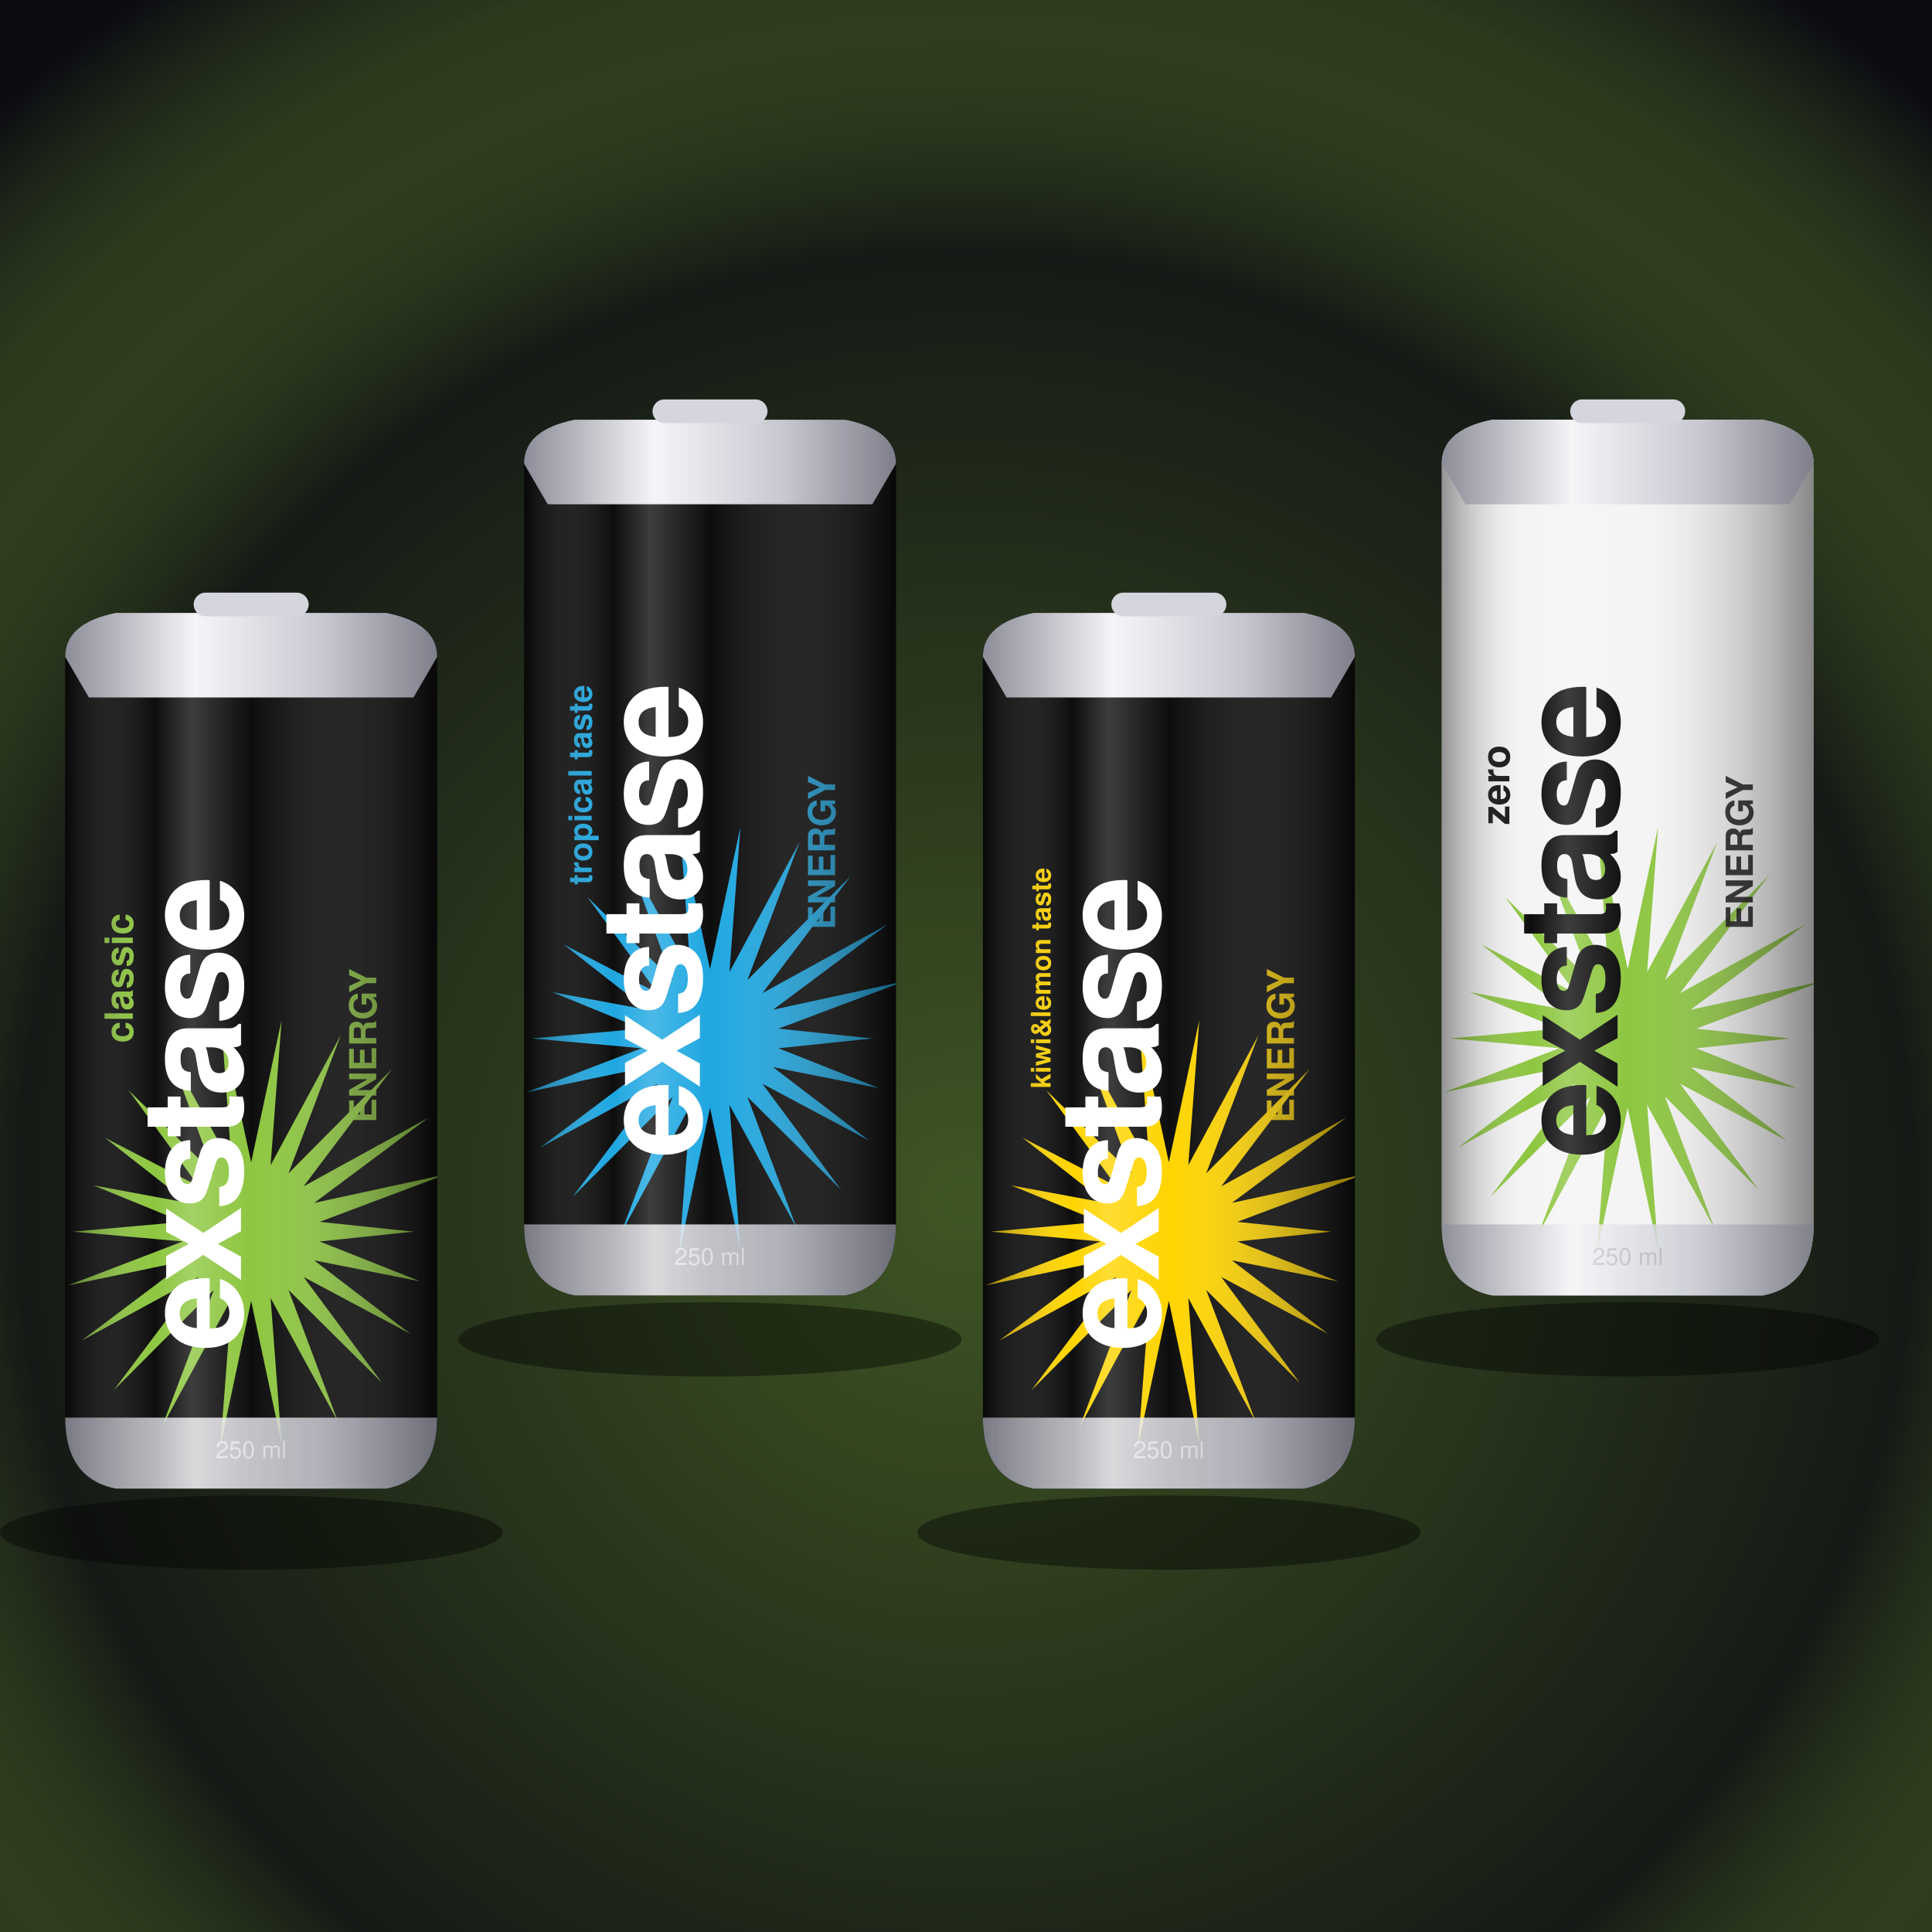
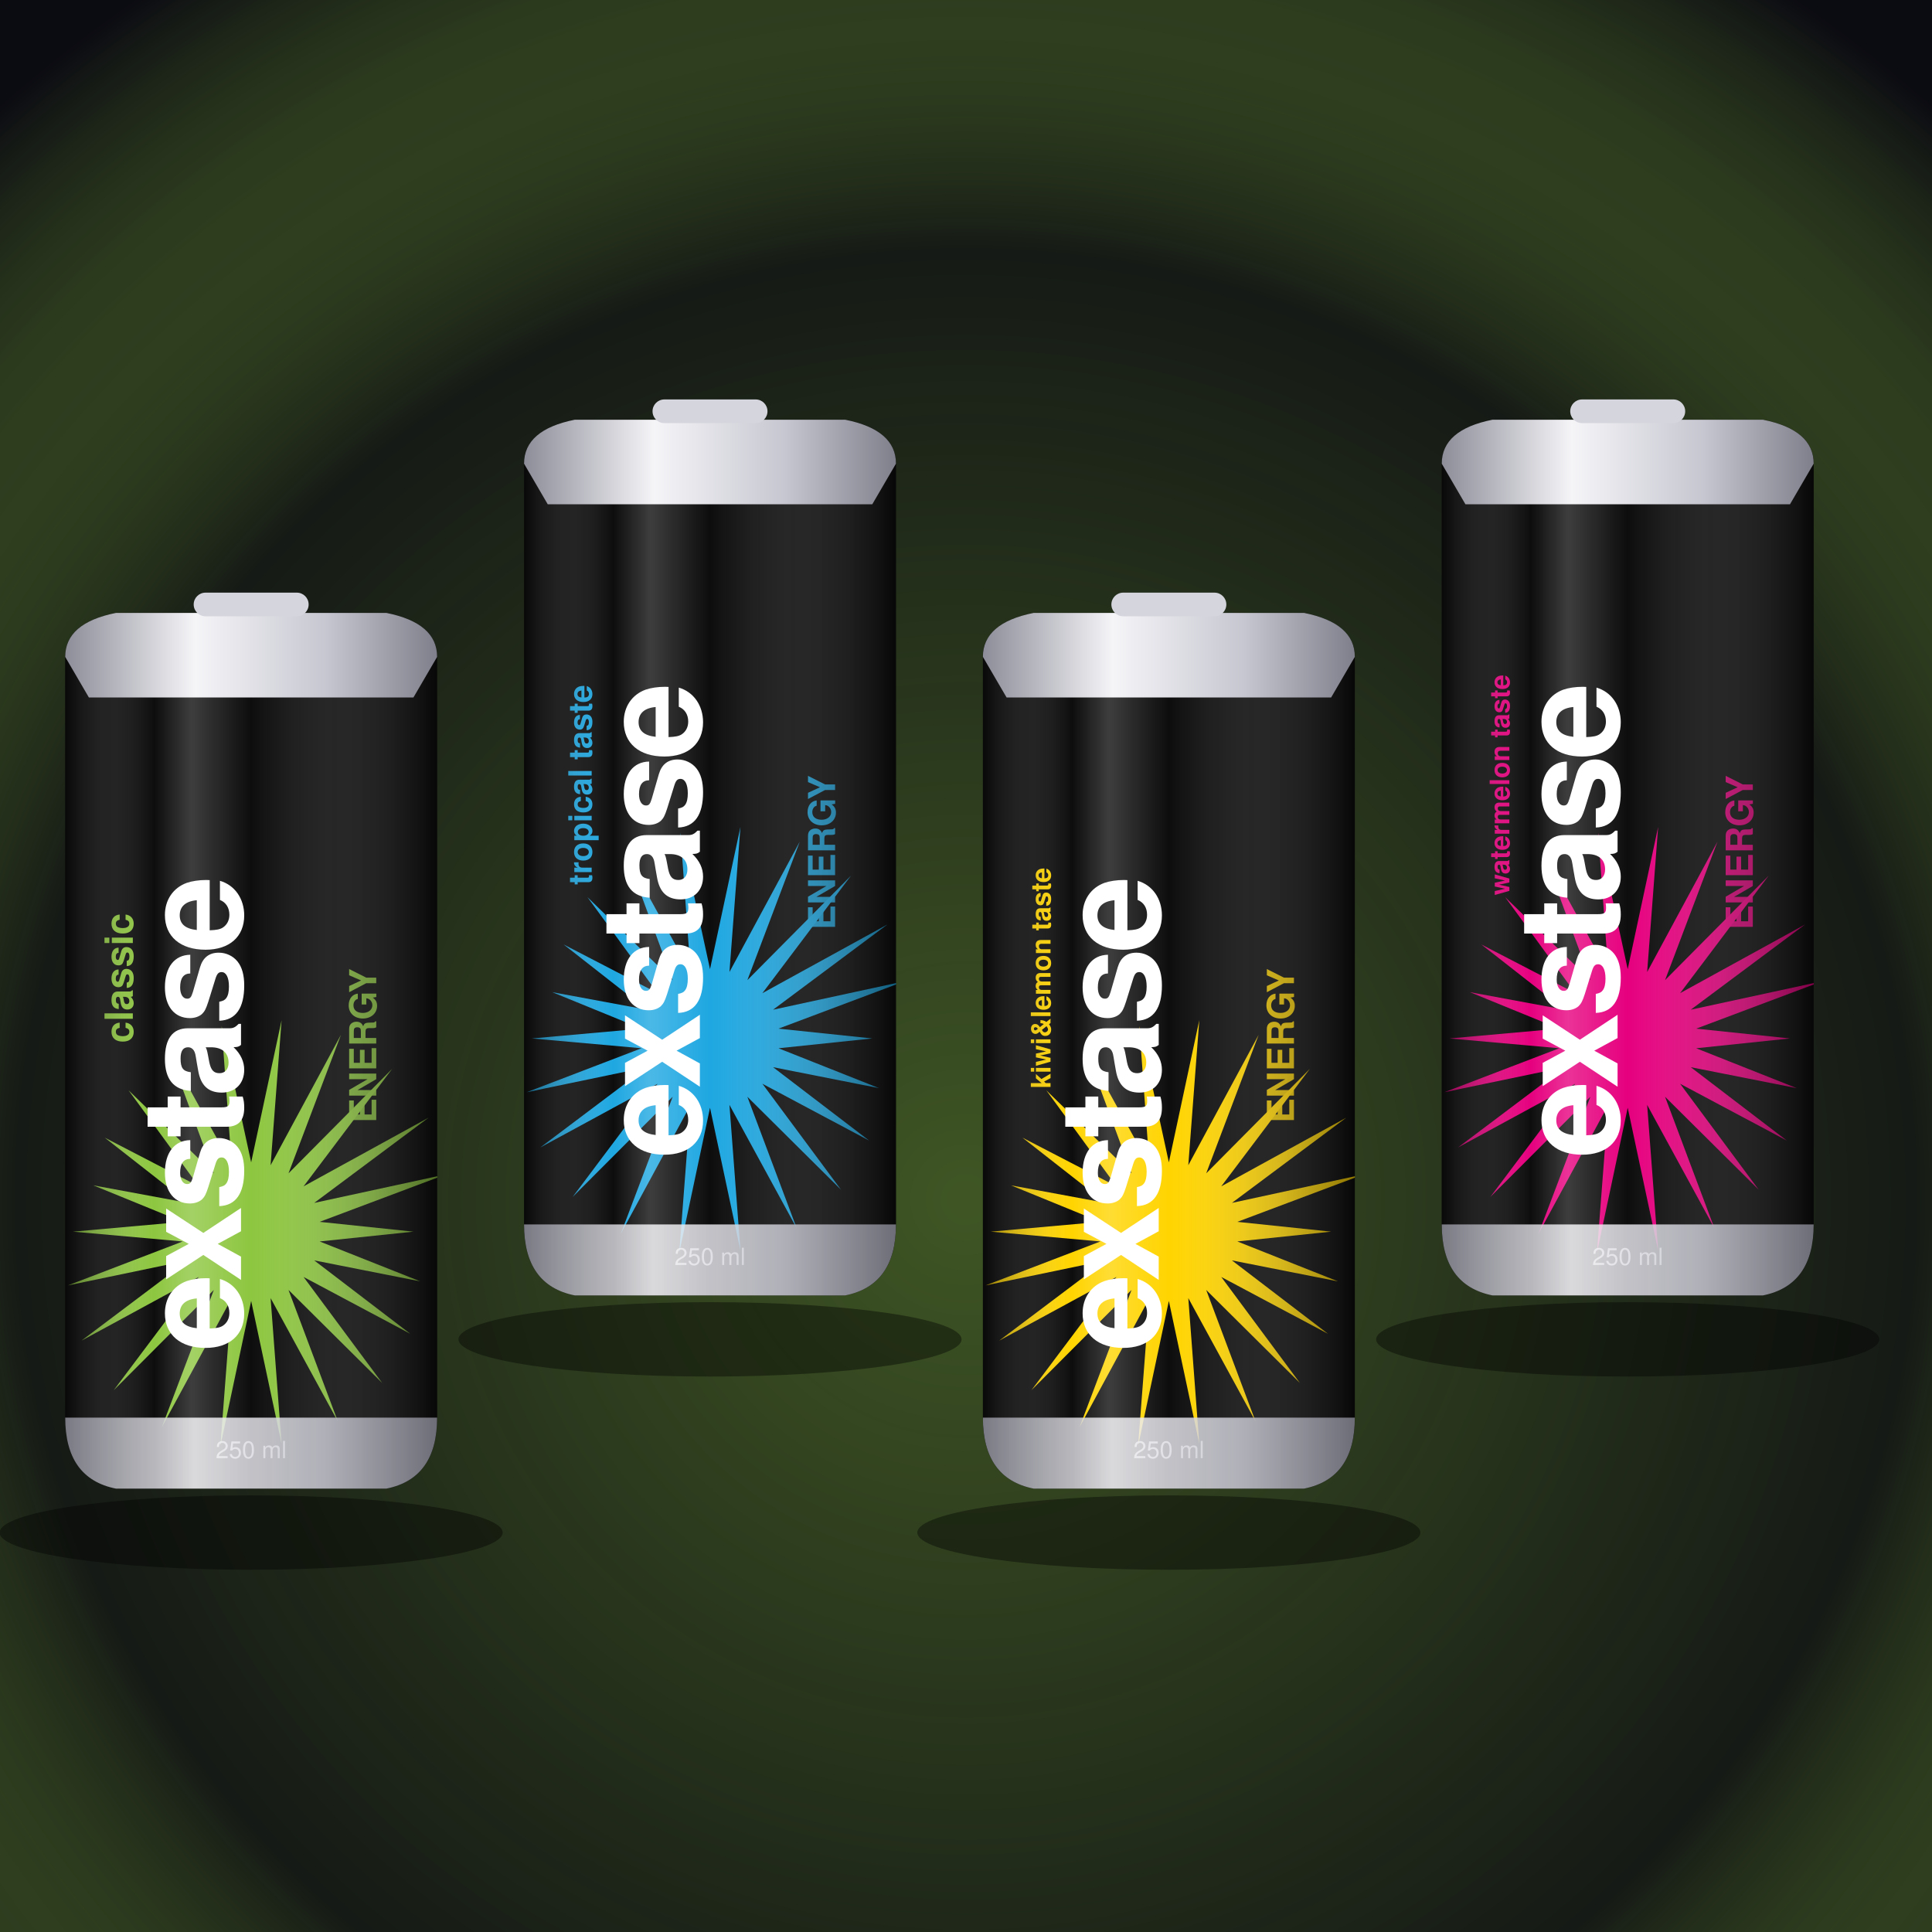
<svg xmlns="http://www.w3.org/2000/svg" viewBox="0 0 800 800" role="img">
  <defs>
    <radialGradient id="bg" cx=".5" cy=".62" r=".75">
      <stop offset="0" stop-color="#8dc63f" stop-opacity=".4" />
      <stop offset=".65" stop-color="#8dc63f" stop-opacity=".08" />
      <stop offset="1" stop-color="#0b0b12" />
    </radialGradient>
  </defs>
  <rect width="800" height="800" fill="#0b0b12" />
  <rect width="800" height="800" fill="url(#bg)" />
  <g transform="translate(20 230) scale(0.7)">
    <defs>
      <linearGradient id="bclassic20" x1="0" x2="1">
        <stop offset="0" stop-color="#000" stop-opacity=".4" />
        <stop offset=".24" stop-color="#fff" stop-opacity="0" />
        <stop offset=".34" stop-color="#fff" stop-opacity=".2" />
        <stop offset=".5" stop-color="#fff" stop-opacity="0" />
        <stop offset="1" stop-color="#000" stop-opacity=".45" />
      </linearGradient>
      <linearGradient id="sclassic20" x1="0" x2="1">
        <stop offset="0" stop-color="#8d8d99" />
        <stop offset=".35" stop-color="#f5f5f8" />
        <stop offset=".7" stop-color="#c7c7d1" />
        <stop offset="1" stop-color="#7f7f8b" />
      </linearGradient>
      <clipPath id="cclassic20">
        <path d="M10,60 Q10,40 40,34 H200 Q230,40 230,60 V510 Q230,546 200,552 H40 Q10,546 10,510 Z" />
      </clipPath>
    </defs>
    <ellipse cx="120" cy="578" rx="148.8" ry="22" fill="#000" opacity=".4" />
    <path d="M10,60 Q10,40 40,34 H200 Q230,40 230,60 V510 Q230,546 200,552 H40 Q10,546 10,510 Z" fill="#0d0d0d" />
    <g clip-path="url(#cclassic20)">
      <polygon points="216.0,400.0 160.5,405.8 220.0,429.4 157.3,417.0 214.1,460.4 151.0,426.8 197.5,489.5 142.1,434.5 171.3,512.3 131.5,439.3 138.0,525.5 120.0,441.0 101.8,526.7 108.5,439.3 67.2,515.6 97.9,434.5 38.7,493.8 89.0,426.8 19.6,464.5 82.7,417.0 11.6,431.8 79.5,405.8 14.6,400.0 79.5,394.2 26.6,372.6 82.7,383.0 33.4,344.4 89.0,373.2 47.5,316.4 97.9,365.5 71.2,293.2 108.5,360.7 102.5,278.4 120.0,359.0 138.0,274.9 131.5,360.7 173.1,283.6 142.1,365.5 203.4,303.7 151.0,373.2 224.9,332.6 157.3,383.0 235.3,366.1 160.5,394.2" fill="#8dc63f" />
      <text transform="translate(114 330) rotate(-90)" text-anchor="middle" font-family="Arial Black, Helvetica, Arial, sans-serif" font-weight="900" font-size="82" letter-spacing="-3" fill="#fff">exstase</text>
      <text transform="translate(194 290) rotate(-90)" text-anchor="middle" font-family="Helvetica, Arial, sans-serif" font-weight="600" font-size="22" fill="#8dc63f" opacity=".9">ENERGY</text>
      <text transform="translate(50 250) rotate(-90)" text-anchor="middle" font-family="Helvetica, Arial, sans-serif" font-weight="700" font-size="23" fill="#8dc63f">classic</text>
      <text x="120" y="534" text-anchor="middle" font-family="Helvetica, Arial, sans-serif" font-size="14" fill="#fff" opacity=".85">250 ml</text>
    </g>
    <path d="M10,60 Q10,40 40,34 H200 Q230,40 230,60 V510 Q230,546 200,552 H40 Q10,546 10,510 Z" fill="url(#bclassic20)" />
    <path d="M10,60 Q10,40 40,34 H200 Q230,40 230,60 L216,84 H24 Z" fill="url(#sclassic20)" />
    <path d="M24,510 H216 L230,510 Q230,546 200,552 H40 Q10,546 10,510 Z" fill="url(#sclassic20)" opacity=".85" />
    <rect x="86" y="22" width="68" height="14" rx="7" fill="#d5d5de" />
  </g>
  <g transform="translate(210 150) scale(0.7)">
    <defs>
      <linearGradient id="btropical210" x1="0" x2="1">
        <stop offset="0" stop-color="#000" stop-opacity=".4" />
        <stop offset=".24" stop-color="#fff" stop-opacity="0" />
        <stop offset=".34" stop-color="#fff" stop-opacity=".2" />
        <stop offset=".5" stop-color="#fff" stop-opacity="0" />
        <stop offset="1" stop-color="#000" stop-opacity=".45" />
      </linearGradient>
      <linearGradient id="stropical210" x1="0" x2="1">
        <stop offset="0" stop-color="#8d8d99" />
        <stop offset=".35" stop-color="#f5f5f8" />
        <stop offset=".7" stop-color="#c7c7d1" />
        <stop offset="1" stop-color="#7f7f8b" />
      </linearGradient>
      <clipPath id="ctropical210">
        <path d="M10,60 Q10,40 40,34 H200 Q230,40 230,60 V510 Q230,546 200,552 H40 Q10,546 10,510 Z" />
      </clipPath>
    </defs>
    <ellipse cx="120" cy="578" rx="148.8" ry="22" fill="#000" opacity=".4" />
    <path d="M10,60 Q10,40 40,34 H200 Q230,40 230,60 V510 Q230,546 200,552 H40 Q10,546 10,510 Z" fill="#0d0d0d" />
    <g clip-path="url(#ctropical210)">
      <polygon points="216.0,400.0 160.5,405.8 220.0,429.4 157.3,417.0 214.1,460.4 151.0,426.8 197.5,489.5 142.1,434.5 171.3,512.3 131.5,439.3 138.0,525.5 120.0,441.0 101.8,526.7 108.5,439.3 67.2,515.6 97.9,434.5 38.7,493.8 89.0,426.8 19.6,464.5 82.7,417.0 11.6,431.8 79.5,405.8 14.6,400.0 79.5,394.2 26.6,372.6 82.7,383.0 33.4,344.4 89.0,373.2 47.5,316.4 97.9,365.5 71.2,293.2 108.5,360.7 102.5,278.4 120.0,359.0 138.0,274.9 131.5,360.7 173.1,283.6 142.1,365.5 203.4,303.7 151.0,373.2 224.9,332.6 157.3,383.0 235.3,366.1 160.5,394.2" fill="#1ea7e1" />
      <text transform="translate(114 330) rotate(-90)" text-anchor="middle" font-family="Arial Black, Helvetica, Arial, sans-serif" font-weight="900" font-size="82" letter-spacing="-3" fill="#fff">exstase</text>
      <text transform="translate(194 290) rotate(-90)" text-anchor="middle" font-family="Helvetica, Arial, sans-serif" font-weight="600" font-size="22" fill="#1ea7e1" opacity=".9">ENERGY</text>
      <text transform="translate(50 250) rotate(-90)" text-anchor="middle" font-family="Helvetica, Arial, sans-serif" font-weight="700" font-size="19" fill="#1ea7e1">tropical taste</text>
      <text x="120" y="534" text-anchor="middle" font-family="Helvetica, Arial, sans-serif" font-size="14" fill="#fff" opacity=".85">250 ml</text>
    </g>
    <path d="M10,60 Q10,40 40,34 H200 Q230,40 230,60 V510 Q230,546 200,552 H40 Q10,546 10,510 Z" fill="url(#btropical210)" />
    <path d="M10,60 Q10,40 40,34 H200 Q230,40 230,60 L216,84 H24 Z" fill="url(#stropical210)" />
    <path d="M24,510 H216 L230,510 Q230,546 200,552 H40 Q10,546 10,510 Z" fill="url(#stropical210)" opacity=".85" />
    <rect x="86" y="22" width="68" height="14" rx="7" fill="#d5d5de" />
  </g>
  <g transform="translate(400 230) scale(0.7)">
    <defs>
      <linearGradient id="bkiwilemon400" x1="0" x2="1">
        <stop offset="0" stop-color="#000" stop-opacity=".4" />
        <stop offset=".24" stop-color="#fff" stop-opacity="0" />
        <stop offset=".34" stop-color="#fff" stop-opacity=".2" />
        <stop offset=".5" stop-color="#fff" stop-opacity="0" />
        <stop offset="1" stop-color="#000" stop-opacity=".45" />
      </linearGradient>
      <linearGradient id="skiwilemon400" x1="0" x2="1">
        <stop offset="0" stop-color="#8d8d99" />
        <stop offset=".35" stop-color="#f5f5f8" />
        <stop offset=".7" stop-color="#c7c7d1" />
        <stop offset="1" stop-color="#7f7f8b" />
      </linearGradient>
      <clipPath id="ckiwilemon400">
        <path d="M10,60 Q10,40 40,34 H200 Q230,40 230,60 V510 Q230,546 200,552 H40 Q10,546 10,510 Z" />
      </clipPath>
    </defs>
    <ellipse cx="120" cy="578" rx="148.8" ry="22" fill="#000" opacity=".4" />
    <path d="M10,60 Q10,40 40,34 H200 Q230,40 230,60 V510 Q230,546 200,552 H40 Q10,546 10,510 Z" fill="#0d0d0d" />
    <g clip-path="url(#ckiwilemon400)">
      <polygon points="216.0,400.0 160.5,405.8 220.0,429.4 157.3,417.0 214.1,460.4 151.0,426.8 197.5,489.5 142.1,434.5 171.3,512.3 131.5,439.3 138.0,525.5 120.0,441.0 101.8,526.7 108.5,439.3 67.2,515.6 97.9,434.5 38.7,493.8 89.0,426.8 19.6,464.5 82.7,417.0 11.6,431.8 79.5,405.8 14.6,400.0 79.5,394.2 26.6,372.6 82.7,383.0 33.4,344.4 89.0,373.2 47.5,316.4 97.9,365.5 71.2,293.2 108.5,360.7 102.5,278.4 120.0,359.0 138.0,274.9 131.5,360.7 173.1,283.6 142.1,365.5 203.4,303.7 151.0,373.2 224.9,332.6 157.3,383.0 235.3,366.1 160.5,394.2" fill="#ffd400" />
      <text transform="translate(114 330) rotate(-90)" text-anchor="middle" font-family="Arial Black, Helvetica, Arial, sans-serif" font-weight="900" font-size="82" letter-spacing="-3" fill="#fff">exstase</text>
      <text transform="translate(194 290) rotate(-90)" text-anchor="middle" font-family="Helvetica, Arial, sans-serif" font-weight="600" font-size="22" fill="#ffd400" opacity=".9">ENERGY</text>
      <text transform="translate(50 250) rotate(-90)" text-anchor="middle" font-family="Helvetica, Arial, sans-serif" font-weight="700" font-size="16" fill="#ffd400">kiwi&amp;lemon taste</text>
      <text x="120" y="534" text-anchor="middle" font-family="Helvetica, Arial, sans-serif" font-size="14" fill="#fff" opacity=".85">250 ml</text>
    </g>
    <path d="M10,60 Q10,40 40,34 H200 Q230,40 230,60 V510 Q230,546 200,552 H40 Q10,546 10,510 Z" fill="url(#bkiwilemon400)" />
    <path d="M10,60 Q10,40 40,34 H200 Q230,40 230,60 L216,84 H24 Z" fill="url(#skiwilemon400)" />
    <path d="M24,510 H216 L230,510 Q230,546 200,552 H40 Q10,546 10,510 Z" fill="url(#skiwilemon400)" opacity=".85" />
    <rect x="86" y="22" width="68" height="14" rx="7" fill="#d5d5de" />
  </g>
  <g transform="translate(590 150) scale(0.7)">
    <defs>
-       <linearGradient id="bzero590" x1="0" x2="1">
+       <linearGradient id="bwatermelon590" x1="0" x2="1">
        <stop offset="0" stop-color="#000" stop-opacity=".4" />
        <stop offset=".24" stop-color="#fff" stop-opacity="0" />
        <stop offset=".34" stop-color="#fff" stop-opacity=".2" />
        <stop offset=".5" stop-color="#fff" stop-opacity="0" />
        <stop offset="1" stop-color="#000" stop-opacity=".45" />
      </linearGradient>
-       <linearGradient id="szero590" x1="0" x2="1">
+       <linearGradient id="swatermelon590" x1="0" x2="1">
        <stop offset="0" stop-color="#8d8d99" />
        <stop offset=".35" stop-color="#f5f5f8" />
        <stop offset=".7" stop-color="#c7c7d1" />
        <stop offset="1" stop-color="#7f7f8b" />
      </linearGradient>
-       <clipPath id="czero590">
+       <clipPath id="cwatermelon590">
        <path d="M10,60 Q10,40 40,34 H200 Q230,40 230,60 V510 Q230,546 200,552 H40 Q10,546 10,510 Z" />
      </clipPath>
    </defs>
    <ellipse cx="120" cy="578" rx="148.8" ry="22" fill="#000" opacity=".4" />
-     <path d="M10,60 Q10,40 40,34 H200 Q230,40 230,60 V510 Q230,546 200,552 H40 Q10,546 10,510 Z" fill="#f4f4f4" />
-     <g clip-path="url(#czero590)">
-       <polygon points="216.0,400.0 160.5,405.8 220.0,429.4 157.3,417.0 214.1,460.4 151.0,426.8 197.5,489.5 142.1,434.5 171.3,512.3 131.5,439.3 138.0,525.5 120.0,441.0 101.8,526.7 108.5,439.3 67.2,515.6 97.9,434.5 38.7,493.8 89.0,426.8 19.6,464.5 82.7,417.0 11.6,431.8 79.5,405.8 14.6,400.0 79.5,394.2 26.6,372.6 82.7,383.0 33.4,344.4 89.0,373.2 47.5,316.4 97.9,365.5 71.2,293.2 108.5,360.7 102.5,278.4 120.0,359.0 138.0,274.9 131.5,360.7 173.1,283.6 142.1,365.5 203.4,303.7 151.0,373.2 224.9,332.6 157.3,383.0 235.3,366.1 160.5,394.2" fill="#8dc63f" />
-       <text transform="translate(114 330) rotate(-90)" text-anchor="middle" font-family="Arial Black, Helvetica, Arial, sans-serif" font-weight="900" font-size="82" letter-spacing="-3" fill="#0d0d0d">exstase</text>
-       <text transform="translate(194 290) rotate(-90)" text-anchor="middle" font-family="Helvetica, Arial, sans-serif" font-weight="600" font-size="22" fill="#0d0d0d" opacity=".9">ENERGY</text>
-       <text transform="translate(50 250) rotate(-90)" text-anchor="middle" font-family="Helvetica, Arial, sans-serif" font-weight="700" font-size="23" fill="#0d0d0d">zero</text>
-       <text x="120" y="534" text-anchor="middle" font-family="Helvetica, Arial, sans-serif" font-size="14" fill="#0d0d0d" opacity=".85">250 ml</text>
+     <path d="M10,60 Q10,40 40,34 H200 Q230,40 230,60 V510 Q230,546 200,552 H40 Q10,546 10,510 Z" fill="#0d0d0d" />
+     <g clip-path="url(#cwatermelon590)">
+       <polygon points="216.0,400.0 160.5,405.8 220.0,429.4 157.3,417.0 214.1,460.4 151.0,426.8 197.5,489.5 142.1,434.5 171.3,512.3 131.5,439.3 138.0,525.5 120.0,441.0 101.8,526.7 108.5,439.3 67.2,515.6 97.9,434.5 38.7,493.8 89.0,426.8 19.6,464.5 82.7,417.0 11.6,431.8 79.5,405.8 14.6,400.0 79.5,394.2 26.6,372.6 82.7,383.0 33.4,344.4 89.0,373.2 47.5,316.4 97.9,365.5 71.2,293.2 108.5,360.7 102.5,278.4 120.0,359.0 138.0,274.9 131.5,360.7 173.1,283.6 142.1,365.5 203.4,303.7 151.0,373.2 224.9,332.6 157.3,383.0 235.3,366.1 160.5,394.2" fill="#e6007e" />
+       <text transform="translate(114 330) rotate(-90)" text-anchor="middle" font-family="Arial Black, Helvetica, Arial, sans-serif" font-weight="900" font-size="82" letter-spacing="-3" fill="#fff">exstase</text>
+       <text transform="translate(194 290) rotate(-90)" text-anchor="middle" font-family="Helvetica, Arial, sans-serif" font-weight="600" font-size="22" fill="#e6007e" opacity=".9">ENERGY</text>
+       <text transform="translate(50 250) rotate(-90)" text-anchor="middle" font-family="Helvetica, Arial, sans-serif" font-weight="700" font-size="16" fill="#e6007e">watermelon taste</text>
+       <text x="120" y="534" text-anchor="middle" font-family="Helvetica, Arial, sans-serif" font-size="14" fill="#fff" opacity=".85">250 ml</text>
    </g>
-     <path d="M10,60 Q10,40 40,34 H200 Q230,40 230,60 V510 Q230,546 200,552 H40 Q10,546 10,510 Z" fill="url(#bzero590)" />
-     <path d="M10,60 Q10,40 40,34 H200 Q230,40 230,60 L216,84 H24 Z" fill="url(#szero590)" />
-     <path d="M24,510 H216 L230,510 Q230,546 200,552 H40 Q10,546 10,510 Z" fill="url(#szero590)" opacity=".85" />
+     <path d="M10,60 Q10,40 40,34 H200 Q230,40 230,60 V510 Q230,546 200,552 H40 Q10,546 10,510 Z" fill="url(#bwatermelon590)" />
+     <path d="M10,60 Q10,40 40,34 H200 Q230,40 230,60 L216,84 H24 Z" fill="url(#swatermelon590)" />
+     <path d="M24,510 H216 L230,510 Q230,546 200,552 H40 Q10,546 10,510 Z" fill="url(#swatermelon590)" opacity=".85" />
    <rect x="86" y="22" width="68" height="14" rx="7" fill="#d5d5de" />
  </g>
</svg>
